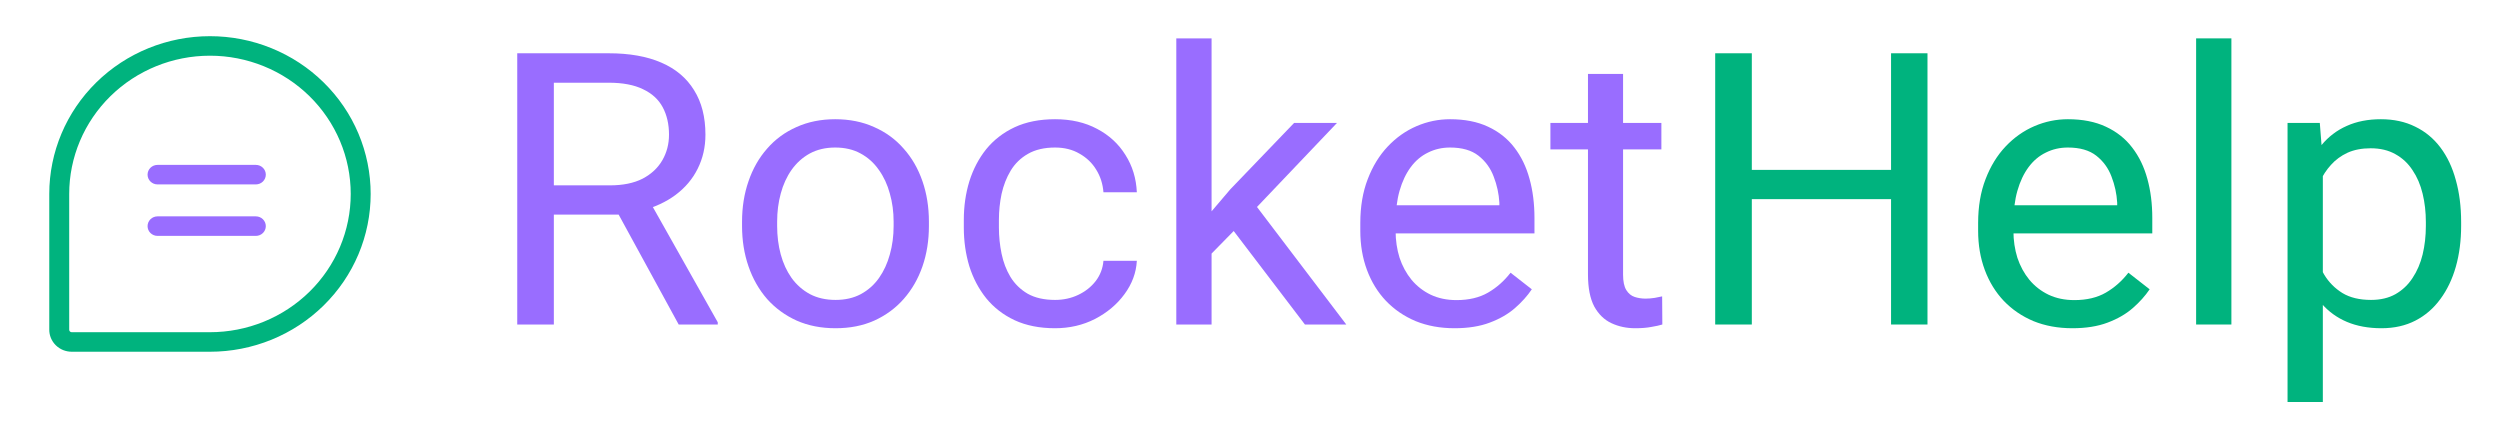
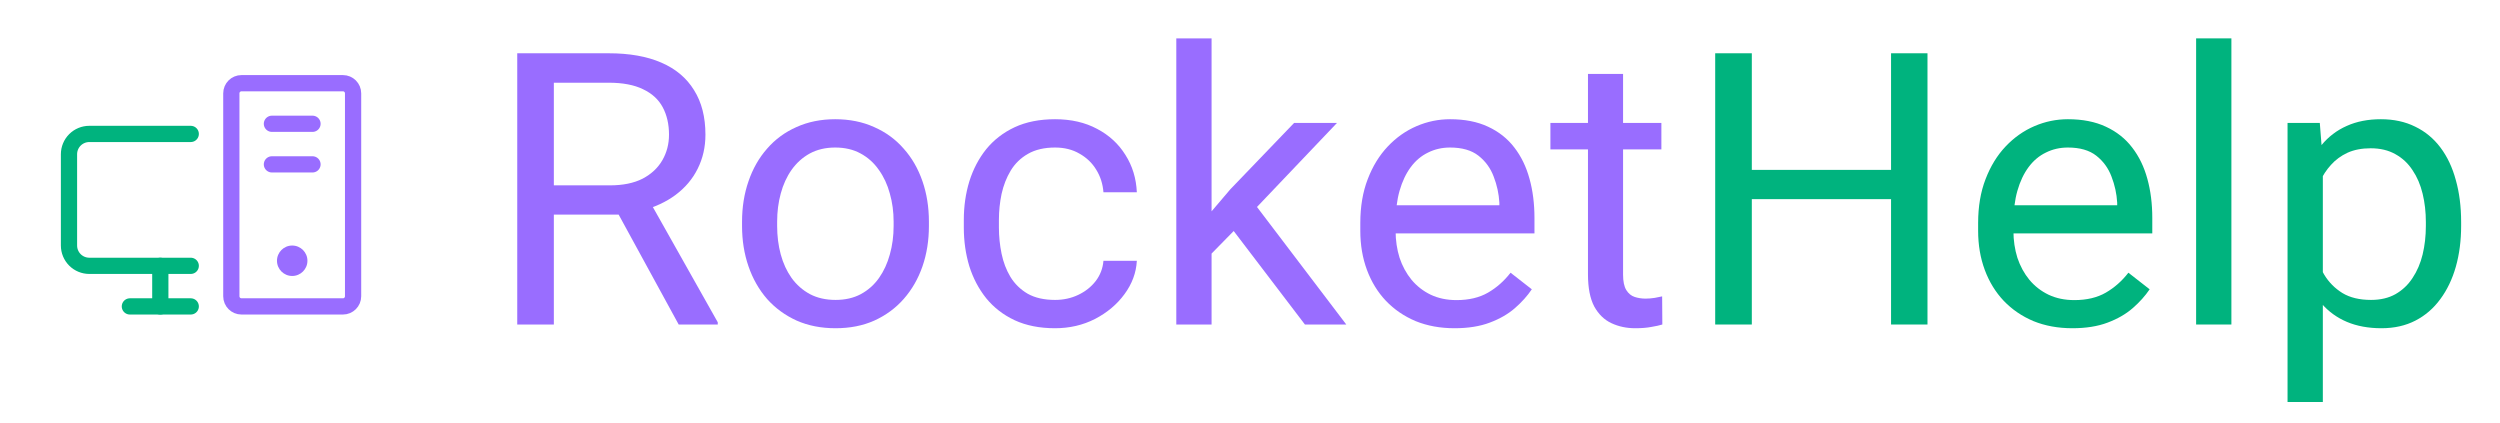
<svg xmlns="http://www.w3.org/2000/svg" width="154" height="26" viewBox="0 0 154 26" fill="none">
-   <path fill-rule="evenodd" clip-rule="evenodd" d="M12.934 3.431C10.635 3.431 8.43 4.328 6.803 5.925C5.177 7.522 4.263 9.688 4.263 11.948V20.31C4.263 20.331 4.267 20.351 4.274 20.37C4.282 20.389 4.294 20.406 4.308 20.42C4.323 20.434 4.34 20.445 4.359 20.453C4.378 20.46 4.398 20.464 4.418 20.464L4.426 20.464L12.934 20.464C14.072 20.464 15.2 20.244 16.252 19.816C17.303 19.388 18.259 18.761 19.065 17.97C19.87 17.179 20.509 16.241 20.945 15.207C21.381 14.174 21.605 13.066 21.605 11.948C21.605 10.829 21.381 9.721 20.945 8.688C20.509 7.655 19.87 6.716 19.065 5.925C18.259 5.134 17.303 4.507 16.252 4.08C15.2 3.652 14.072 3.431 12.934 3.431ZM12.934 21.667H4.429C4.246 21.668 4.065 21.634 3.895 21.567C3.724 21.498 3.569 21.397 3.438 21.269C3.308 21.141 3.205 20.989 3.136 20.822C3.067 20.655 3.033 20.478 3.035 20.299V11.948C3.035 9.37 4.077 6.899 5.933 5.076C7.79 3.253 10.308 2.229 12.934 2.229C14.234 2.229 15.522 2.48 16.723 2.969C17.924 3.457 19.015 4.173 19.934 5.076C20.854 5.978 21.583 7.05 22.08 8.229C22.577 9.408 22.833 10.671 22.833 11.948C22.833 13.224 22.577 14.487 22.08 15.666C21.583 16.845 20.854 17.917 19.934 18.819C19.015 19.722 17.924 20.438 16.723 20.927C15.522 21.415 14.234 21.667 12.934 21.667Z" fill="#00B37E" />
-   <path fill-rule="evenodd" clip-rule="evenodd" d="M9.09 10.758C9.09 10.426 9.365 10.157 9.704 10.157H15.76C16.099 10.157 16.374 10.426 16.374 10.758C16.374 11.091 16.099 11.36 15.76 11.36H9.704C9.365 11.36 9.09 11.091 9.09 10.758Z" fill="#996DFF" />
-   <path fill-rule="evenodd" clip-rule="evenodd" d="M9.09 13.93C9.09 13.598 9.365 13.328 9.704 13.328H15.76C16.099 13.328 16.374 13.598 16.374 13.93C16.374 14.262 16.099 14.531 15.76 14.531H9.704C9.365 14.531 9.09 14.262 9.09 13.93Z" fill="#996DFF" />
+   <path d="M11.75 16.375H5.5C5.168 16.375 4.851 16.243 4.616 16.009C4.382 15.774 4.25 15.457 4.25 15.125V9.5C4.25 9.168 4.382 8.851 4.616 8.616C4.851 8.382 5.168 8.25 5.5 8.25H11.75" stroke="#00B37E" stroke-linecap="round" stroke-linejoin="round" />
+   <path d="M11.75 18.875H8" stroke="#00B37E" stroke-linecap="round" stroke-linejoin="round" />
+   <path d="M19.25 7.625H16.75" stroke="#996DFF" stroke-linecap="round" stroke-linejoin="round" />
+   <path d="M19.25 10.125H16.75" stroke="#996DFF" stroke-linecap="round" stroke-linejoin="round" />
+   <path d="M21.125 5.125H14.875C14.53 5.125 14.25 5.405 14.25 5.75V18.25C14.25 18.595 14.53 18.875 14.875 18.875H21.125C21.47 18.875 21.75 18.595 21.75 18.25V5.75C21.75 5.405 21.47 5.125 21.125 5.125Z" stroke="#996DFF" stroke-linecap="round" stroke-linejoin="round" />
+   <path d="M9.875 16.375V18.875" stroke="#00B37E" stroke-linecap="round" stroke-linejoin="round" />
+   <path d="M18 17C18.518 17 18.938 16.58 18.938 16.062C18.938 15.545 18.518 15.125 18 15.125C17.482 15.125 17.062 15.545 17.062 16.062C17.062 16.58 17.482 17 18 17Z" fill="#996DFF" />
  <path d="M31.862 3.282H37.495C38.773 3.282 39.852 3.473 40.732 3.855C41.62 4.238 42.294 4.804 42.754 5.554C43.221 6.296 43.455 7.21 43.455 8.296C43.455 9.061 43.295 9.761 42.976 10.396C42.664 11.024 42.212 11.559 41.62 12.003C41.036 12.439 40.334 12.764 39.517 12.978L38.885 13.219H33.592L33.568 11.418H37.565C38.375 11.418 39.049 11.28 39.587 11.005C40.124 10.722 40.529 10.343 40.802 9.868C41.075 9.394 41.211 8.87 41.211 8.296C41.211 7.654 41.082 7.091 40.825 6.609C40.568 6.128 40.163 5.756 39.61 5.496C39.065 5.229 38.36 5.095 37.495 5.095H34.117V19.99H31.862V3.282ZM41.807 19.99L37.67 12.416L40.019 12.405L44.214 19.852V19.99H41.807Z" fill="#996DFF" />
  <path d="M45.71 13.919V13.655C45.71 12.76 45.843 11.93 46.108 11.165C46.372 10.393 46.754 9.723 47.253 9.157C47.751 8.583 48.355 8.14 49.064 7.826C49.773 7.505 50.568 7.344 51.448 7.344C52.336 7.344 53.135 7.505 53.844 7.826C54.56 8.14 55.168 8.583 55.667 9.157C56.173 9.723 56.559 10.393 56.824 11.165C57.089 11.93 57.221 12.76 57.221 13.655V13.919C57.221 14.814 57.089 15.644 56.824 16.409C56.559 17.174 56.173 17.844 55.667 18.418C55.168 18.984 54.564 19.427 53.855 19.749C53.154 20.062 52.36 20.219 51.471 20.219C50.583 20.219 49.785 20.062 49.076 19.749C48.367 19.427 47.759 18.984 47.253 18.418C46.754 17.844 46.372 17.174 46.108 16.409C45.843 15.644 45.71 14.814 45.71 13.919ZM47.872 13.655V13.919C47.872 14.539 47.946 15.124 48.094 15.675C48.242 16.218 48.464 16.7 48.76 17.121C49.064 17.542 49.442 17.874 49.894 18.119C50.346 18.356 50.871 18.475 51.471 18.475C52.063 18.475 52.582 18.356 53.026 18.119C53.478 17.874 53.852 17.542 54.148 17.121C54.444 16.7 54.666 16.218 54.814 15.675C54.969 15.124 55.047 14.539 55.047 13.919V13.655C55.047 13.043 54.969 12.466 54.814 11.922C54.666 11.372 54.44 10.886 54.136 10.465C53.84 10.037 53.466 9.7 53.014 9.455C52.57 9.211 52.048 9.088 51.448 9.088C50.856 9.088 50.334 9.211 49.882 9.455C49.438 9.7 49.064 10.037 48.76 10.465C48.464 10.886 48.242 11.372 48.094 11.922C47.946 12.466 47.872 13.043 47.872 13.655Z" fill="#996DFF" />
  <path d="M64.992 18.475C65.507 18.475 65.982 18.372 66.418 18.165C66.854 17.959 67.213 17.675 67.493 17.316C67.774 16.949 67.933 16.532 67.972 16.065H70.029C69.99 16.799 69.737 17.484 69.269 18.119C68.81 18.747 68.206 19.255 67.458 19.645C66.71 20.028 65.888 20.219 64.992 20.219C64.042 20.219 63.212 20.055 62.503 19.726C61.802 19.397 61.218 18.945 60.75 18.372C60.291 17.798 59.944 17.14 59.71 16.398C59.484 15.648 59.371 14.856 59.371 14.023V13.54C59.371 12.707 59.484 11.919 59.71 11.177C59.944 10.427 60.291 9.765 60.75 9.191C61.218 8.618 61.802 8.166 62.503 7.837C63.212 7.508 64.042 7.344 64.992 7.344C65.982 7.344 66.847 7.543 67.587 7.941C68.327 8.331 68.907 8.866 69.328 9.547C69.756 10.22 69.99 10.985 70.029 11.842H67.972C67.933 11.33 67.785 10.867 67.528 10.454C67.279 10.041 66.936 9.712 66.5 9.467C66.071 9.214 65.569 9.088 64.992 9.088C64.33 9.088 63.773 9.218 63.321 9.478C62.877 9.731 62.523 10.075 62.258 10.511C62.001 10.94 61.814 11.418 61.697 11.945C61.588 12.466 61.533 12.997 61.533 13.54V14.023C61.533 14.566 61.588 15.101 61.697 15.629C61.806 16.157 61.989 16.635 62.246 17.063C62.511 17.492 62.865 17.836 63.309 18.096C63.761 18.349 64.322 18.475 64.992 18.475Z" fill="#996DFF" />
  <path d="M74.633 2.364V19.99H72.46V2.364H74.633ZM82.358 7.573L76.842 13.368L73.757 16.513L73.582 14.252L75.79 11.659L79.717 7.573H82.358ZM80.383 19.99L75.872 14.068L76.994 12.175L82.931 19.99H80.383Z" fill="#996DFF" />
  <path d="M89.603 20.219C88.723 20.219 87.924 20.074 87.208 19.783C86.499 19.485 85.887 19.068 85.373 18.532C84.867 17.997 84.477 17.362 84.204 16.627C83.932 15.893 83.795 15.09 83.795 14.218V13.736C83.795 12.726 83.947 11.827 84.251 11.039C84.555 10.243 84.968 9.57 85.49 9.019C86.012 8.468 86.604 8.052 87.266 7.768C87.928 7.485 88.614 7.344 89.323 7.344C90.227 7.344 91.006 7.497 91.66 7.803C92.322 8.109 92.864 8.537 93.284 9.088C93.705 9.631 94.017 10.274 94.219 11.016C94.422 11.75 94.523 12.554 94.523 13.426V14.378H85.081V12.646H92.361V12.485C92.33 11.934 92.213 11.399 92.011 10.878C91.816 10.358 91.504 9.93 91.076 9.593C90.647 9.256 90.063 9.088 89.323 9.088C88.832 9.088 88.38 9.191 87.967 9.398C87.554 9.597 87.2 9.895 86.904 10.293C86.608 10.691 86.378 11.177 86.214 11.75C86.051 12.324 85.969 12.986 85.969 13.736V14.218C85.969 14.807 86.051 15.361 86.214 15.882C86.386 16.394 86.631 16.845 86.951 17.236C87.278 17.626 87.671 17.932 88.131 18.154C88.598 18.375 89.128 18.486 89.72 18.486C90.484 18.486 91.13 18.333 91.66 18.027C92.19 17.721 92.653 17.312 93.051 16.799L94.36 17.821C94.087 18.226 93.74 18.613 93.32 18.98C92.899 19.347 92.381 19.645 91.765 19.875C91.158 20.104 90.437 20.219 89.603 20.219Z" fill="#996DFF" />
  <path d="M102.341 7.573V9.203H95.505V7.573H102.341ZM97.819 4.555H99.981V16.914C99.981 17.335 100.047 17.652 100.179 17.867C100.312 18.081 100.483 18.222 100.694 18.291C100.904 18.36 101.13 18.395 101.371 18.395C101.551 18.395 101.738 18.379 101.932 18.349C102.135 18.31 102.287 18.28 102.388 18.257L102.4 19.99C102.228 20.043 102.002 20.093 101.722 20.139C101.449 20.192 101.118 20.219 100.729 20.219C100.199 20.219 99.712 20.116 99.268 19.909C98.824 19.703 98.469 19.358 98.204 18.877C97.947 18.387 97.819 17.729 97.819 16.903V4.555Z" fill="#996DFF" />
  <path d="M116.77 10.465V12.267H107.561V10.465H116.77ZM107.912 3.282V19.99H105.656V3.282H107.912ZM118.733 3.282V19.99H116.489V3.282H118.733Z" fill="#00B37E" />
  <path d="M127.661 20.219C126.781 20.219 125.982 20.074 125.266 19.783C124.557 19.485 123.945 19.068 123.431 18.532C122.925 17.997 122.535 17.362 122.262 16.627C121.99 15.893 121.853 15.09 121.853 14.218V13.736C121.853 12.726 122.005 11.827 122.309 11.039C122.613 10.243 123.026 9.57 123.548 9.019C124.07 8.468 124.662 8.052 125.324 7.768C125.986 7.485 126.672 7.344 127.381 7.344C128.285 7.344 129.064 7.497 129.718 7.803C130.38 8.109 130.922 8.537 131.342 9.088C131.763 9.631 132.075 10.274 132.277 11.016C132.48 11.75 132.581 12.554 132.581 13.426V14.378H123.139V12.646H130.419V12.485C130.388 11.934 130.271 11.399 130.069 10.878C129.874 10.358 129.562 9.93 129.134 9.593C128.705 9.256 128.121 9.088 127.381 9.088C126.89 9.088 126.438 9.191 126.025 9.398C125.612 9.597 125.258 9.895 124.962 10.293C124.666 10.691 124.436 11.177 124.272 11.75C124.109 12.324 124.027 12.986 124.027 13.736V14.218C124.027 14.807 124.109 15.361 124.272 15.882C124.444 16.394 124.689 16.845 125.009 17.236C125.336 17.626 125.729 17.932 126.189 18.154C126.656 18.375 127.186 18.486 127.778 18.486C128.542 18.486 129.188 18.333 129.718 18.027C130.248 17.721 130.711 17.312 131.109 16.799L132.418 17.821C132.145 18.226 131.798 18.613 131.377 18.98C130.957 19.347 130.439 19.645 129.823 19.875C129.216 20.104 128.495 20.219 127.661 20.219Z" fill="#00B37E" />
  <path d="M137.454 2.364V19.99H135.281V2.364H137.454Z" fill="#00B37E" />
  <path d="M143.087 9.96V24.763H140.913V7.573H142.9L143.087 9.96ZM151.606 13.678V13.919C151.606 14.822 151.497 15.66 151.279 16.432C151.061 17.197 150.741 17.863 150.321 18.429C149.908 18.995 149.398 19.435 148.79 19.749C148.182 20.062 147.485 20.219 146.698 20.219C145.896 20.219 145.187 20.089 144.571 19.829C143.956 19.569 143.434 19.19 143.005 18.693C142.577 18.196 142.234 17.599 141.977 16.903C141.728 16.207 141.556 15.422 141.463 14.55V13.265C141.556 12.347 141.731 11.525 141.989 10.798C142.246 10.071 142.585 9.452 143.005 8.939C143.434 8.419 143.952 8.025 144.559 7.757C145.167 7.482 145.868 7.344 146.663 7.344C147.458 7.344 148.163 7.497 148.778 7.803C149.394 8.101 149.912 8.53 150.332 9.088C150.753 9.647 151.069 10.316 151.279 11.096C151.497 11.869 151.606 12.73 151.606 13.678ZM149.433 13.919V13.678C149.433 13.059 149.366 12.477 149.234 11.934C149.102 11.383 148.895 10.901 148.615 10.488C148.342 10.067 147.991 9.738 147.563 9.501C147.134 9.256 146.624 9.134 146.032 9.134C145.487 9.134 145.011 9.226 144.606 9.409C144.209 9.593 143.87 9.842 143.59 10.155C143.309 10.461 143.079 10.813 142.9 11.211C142.729 11.601 142.6 12.007 142.514 12.427V15.399C142.67 15.935 142.888 16.44 143.169 16.914C143.449 17.381 143.823 17.76 144.291 18.05C144.758 18.333 145.346 18.475 146.055 18.475C146.64 18.475 147.142 18.356 147.563 18.119C147.991 17.874 148.342 17.542 148.615 17.121C148.895 16.7 149.102 16.218 149.234 15.675C149.366 15.124 149.433 14.539 149.433 13.919Z" fill="#00B37E" />
</svg>
